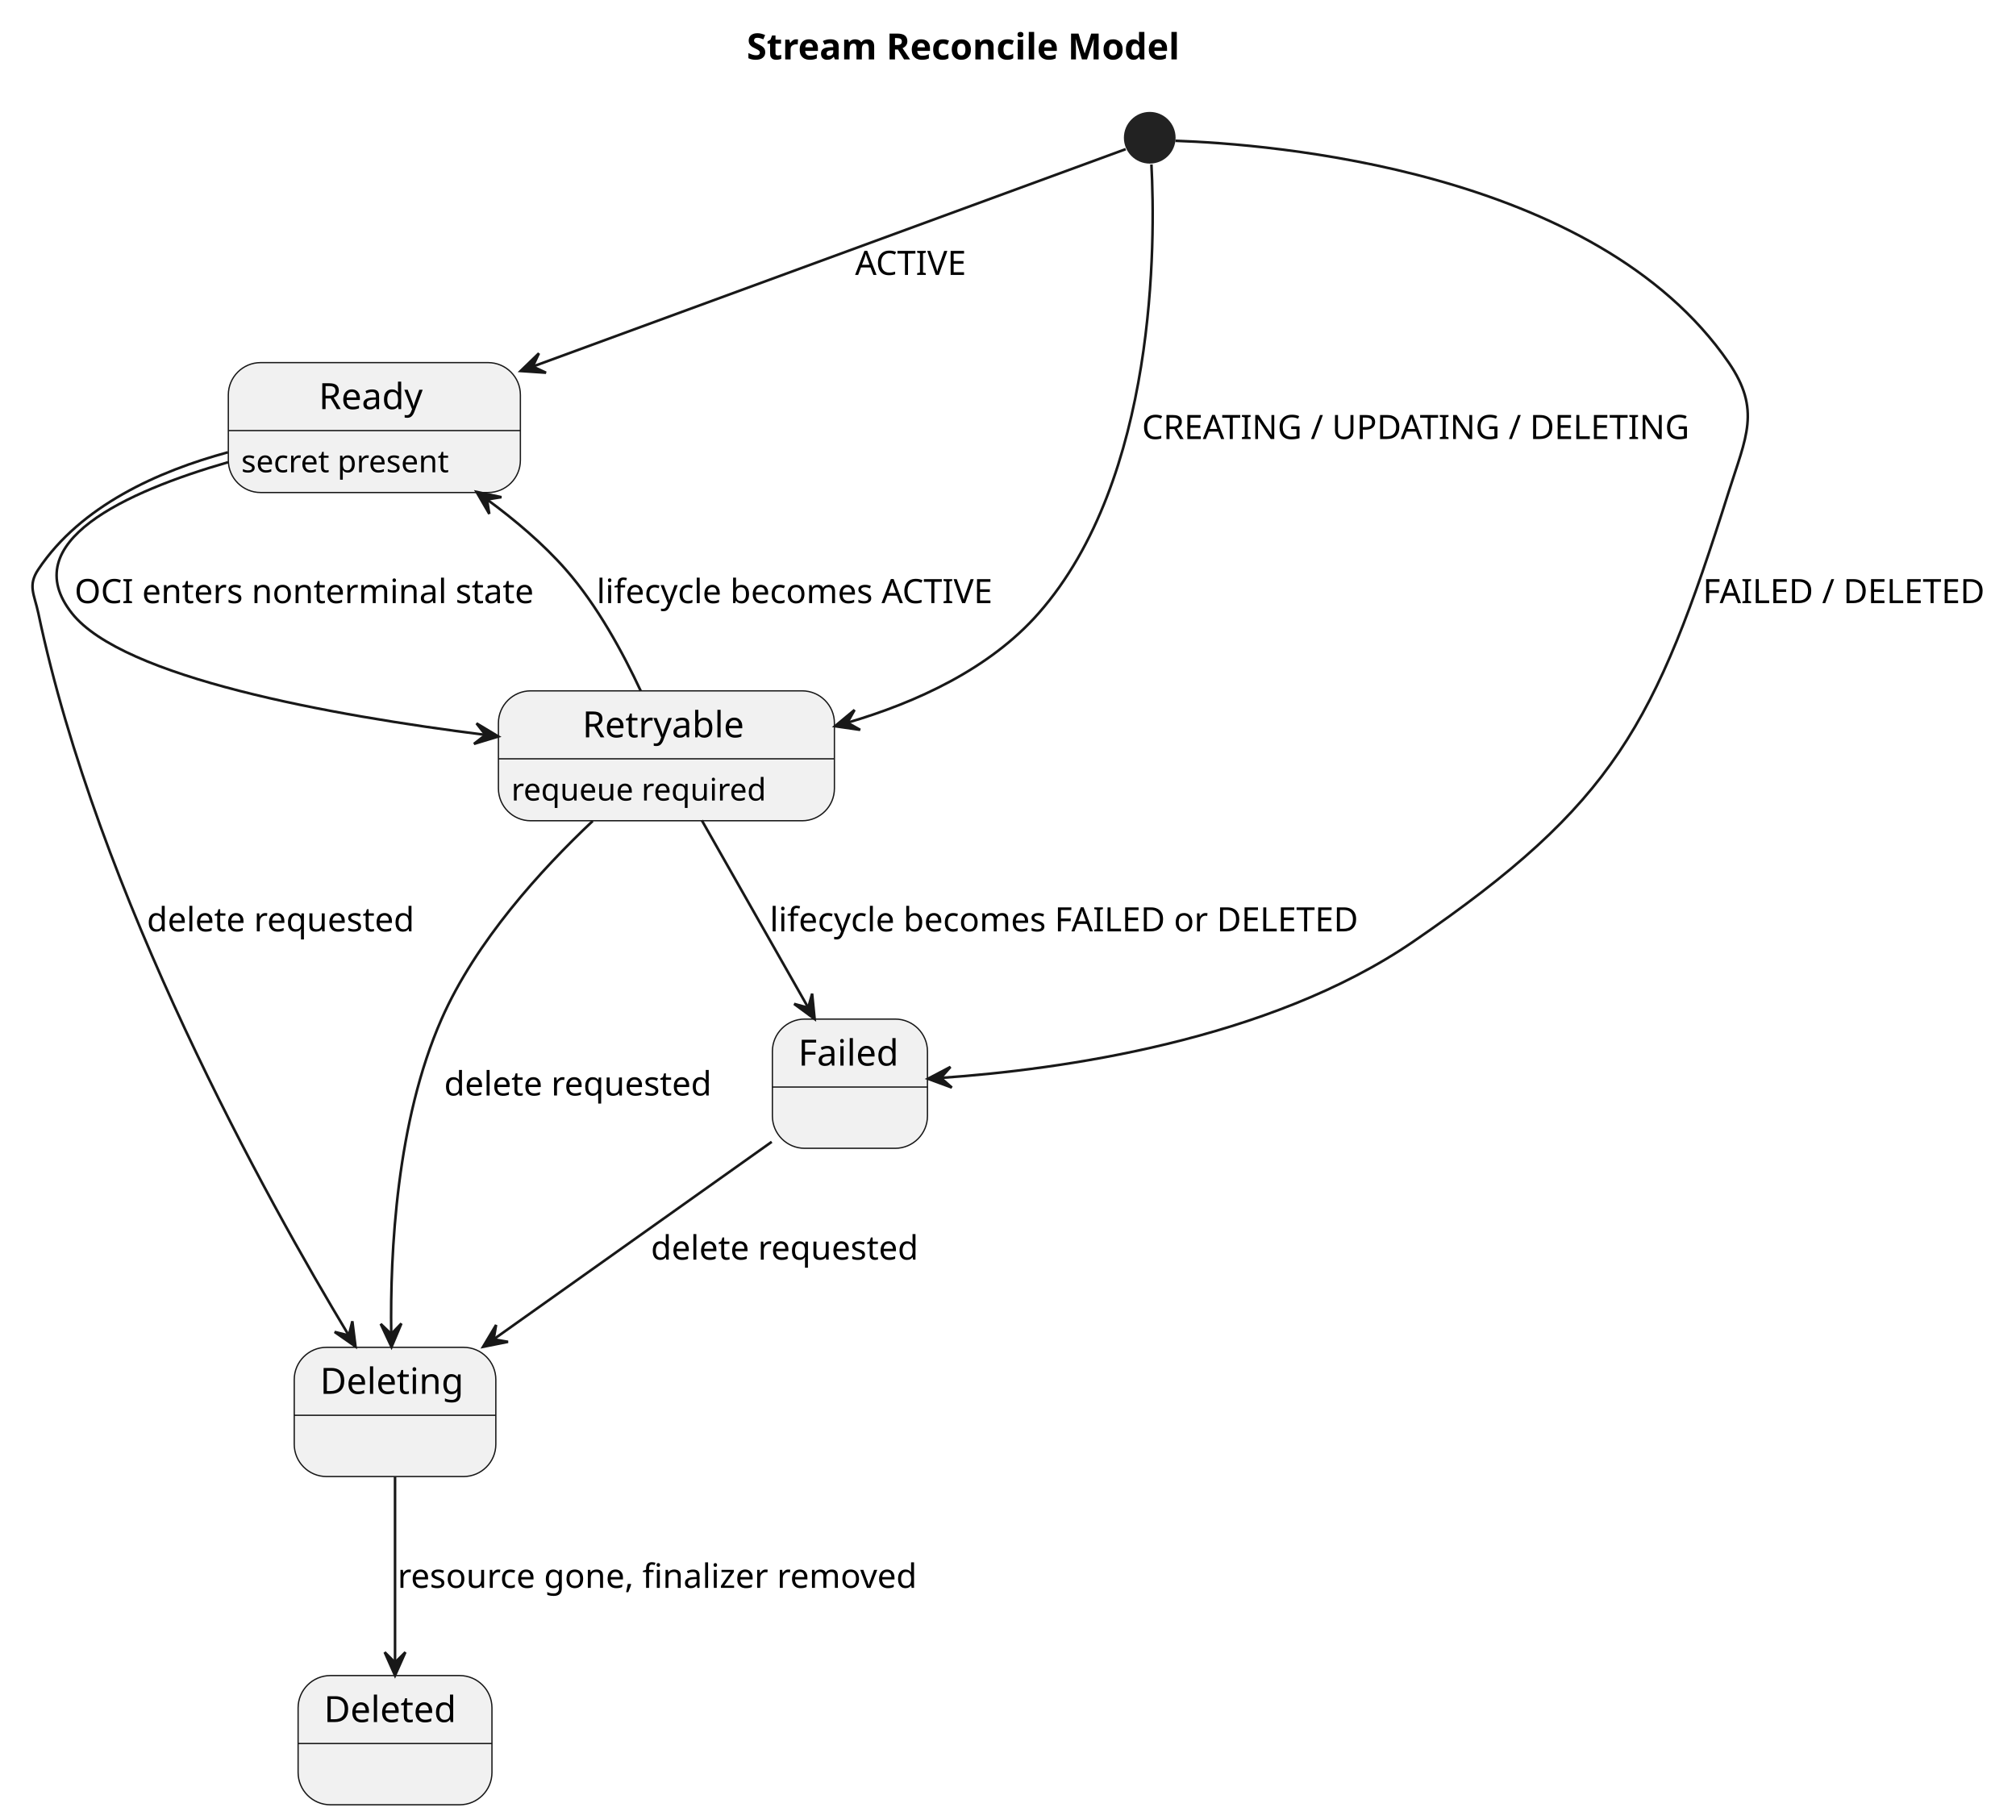
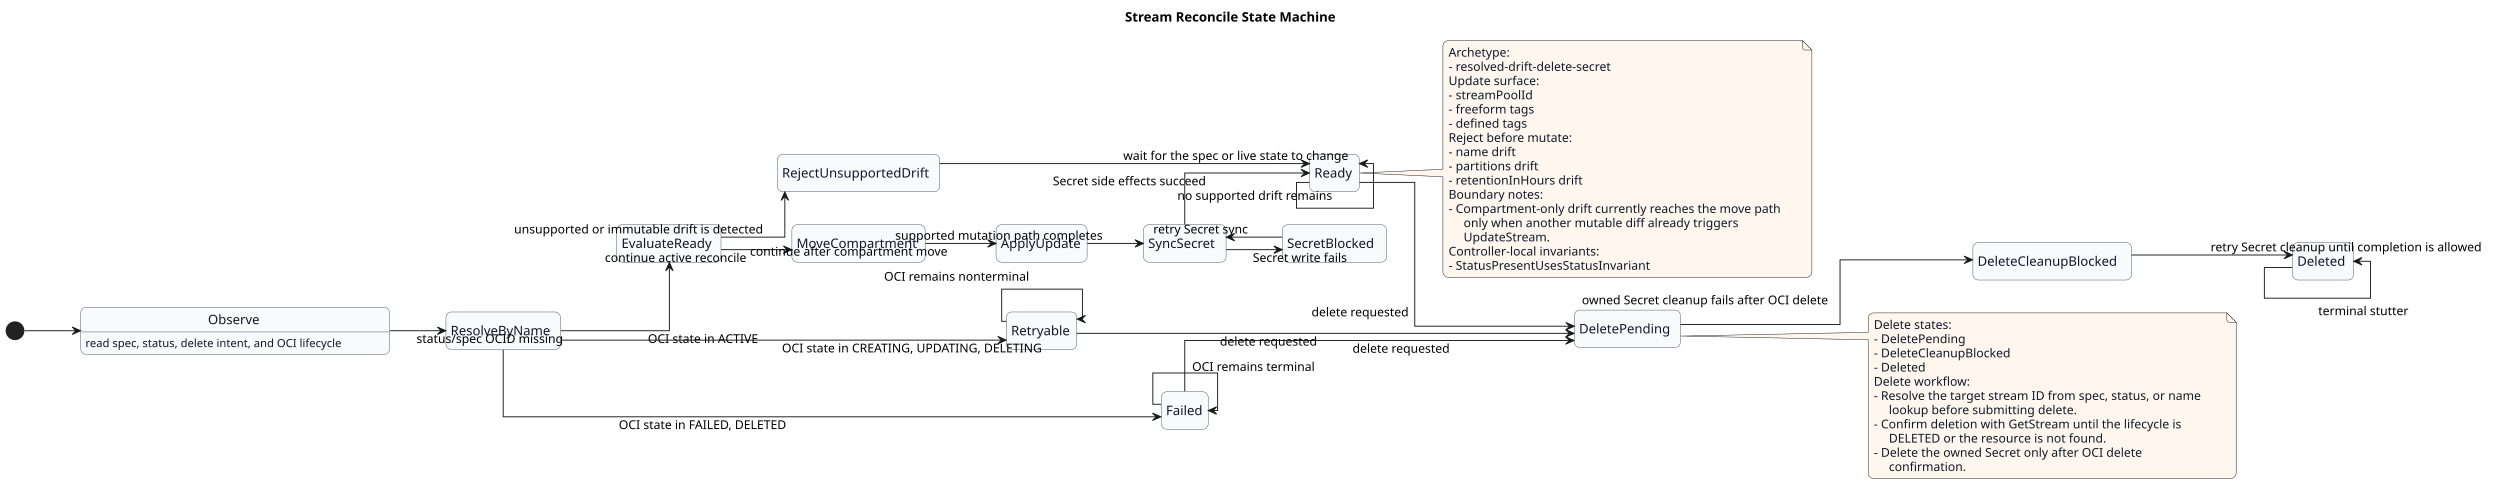
- <svg xmlns="http://www.w3.org/2000/svg" contentStyleType="text/css" height="704px" preserveAspectRatio="none" style="width:780px;height:704px;background:#FFFFFF;" version="1.1" viewBox="0 0 780 704" width="780px" zoomAndPan="magnify">
+ <svg xmlns="http://www.w3.org/2000/svg" contentStyleType="text/css" height="516px" preserveAspectRatio="none" style="width:2663px;height:516px;background:#FFFFFF;" version="1.1" viewBox="0 0 2663 516" width="2663px" zoomAndPan="magnify">
  <defs />
  <g>
-     <text fill="#000000" font-family="sans-serif" font-size="14" font-weight="bold" lengthAdjust="spacing" textLength="189" x="288.92" y="22.995">Stream Reconcile Model</text>
-     <ellipse cx="444.84" cy="53.297" fill="#222222" rx="10" ry="10" style="stroke:none;stroke-width:1.0;" />
-     <g id="Ready">
-       <rect fill="#F1F1F1" height="50.266" rx="12.5" ry="12.5" style="stroke:#181818;stroke-width:0.5;" width="113" x="88.34" y="140.297" />
-       <line style="stroke:#181818;stroke-width:0.5;" x1="88.34" x2="201.34" y1="166.594" y2="166.594" />
-       <text fill="#000000" font-family="sans-serif" font-size="14" lengthAdjust="spacing" textLength="43" x="123.34" y="158.292">Ready</text>
-       <text fill="#000000" font-family="sans-serif" font-size="12" lengthAdjust="spacing" textLength="93" x="93.34" y="182.732">secret present</text>
+     <text fill="#000000" font-family="sans-serif" font-size="14" font-weight="bold" lengthAdjust="spacing" textLength="253" x="1198.375" y="22.995">Stream Reconcile State Machine</text>
+     <ellipse cx="16" cy="352.297" fill="#222222" rx="10" ry="10" style="stroke:none;stroke-width:1.0;" />
+     <g id="Observe">
+       <rect fill="#F8FAFC" height="50.266" rx="6" ry="6" style="stroke:#475569;stroke-width:0.5;" width="329" x="86" y="327.297" />
+       <line style="stroke:#475569;stroke-width:0.5;" x1="86" x2="415" y1="353.594" y2="353.594" />
+       <text fill="#0F172A" font-family="sans-serif" font-size="14" lengthAdjust="spacing" textLength="58" x="221.5" y="345.292">Observe</text>
+       <text fill="#0F172A" font-family="sans-serif" font-size="12" lengthAdjust="spacing" textLength="309" x="91" y="369.732">read spec, status, delete intent, and OCI lifecycle</text>
    </g>
-     <g id="Retryable">
-       <rect fill="#F1F1F1" height="50.266" rx="12.5" ry="12.5" style="stroke:#181818;stroke-width:0.5;" width="130" x="192.84" y="267.297" />
-       <line style="stroke:#181818;stroke-width:0.5;" x1="192.84" x2="322.84" y1="293.594" y2="293.594" />
-       <text fill="#000000" font-family="sans-serif" font-size="14" lengthAdjust="spacing" textLength="65" x="225.34" y="285.292">Retryable</text>
-       <text fill="#000000" font-family="sans-serif" font-size="12" lengthAdjust="spacing" textLength="110" x="197.84" y="309.732">requeue required</text>
+     <rect fill="#F8FAFC" height="40" rx="6" ry="6" style="stroke:#475569;stroke-width:0.5;" width="122" x="475" y="332.297" />
+     <text fill="#0F172A" font-family="sans-serif" font-size="14" lengthAdjust="spacing" textLength="112" x="480" y="357.144">ResolveByName</text>
+     <rect fill="#F8FAFC" height="40" rx="6" ry="6" style="stroke:#475569;stroke-width:0.5;" width="111" x="657" y="239.297" />
+     <text fill="#0F172A" font-family="sans-serif" font-size="14" lengthAdjust="spacing" textLength="101" x="662" y="264.144">EvaluateReady</text>
+     <rect fill="#F8FAFC" height="40" rx="6" ry="6" style="stroke:#475569;stroke-width:0.5;" width="75" x="1072" y="332.297" />
+     <text fill="#0F172A" font-family="sans-serif" font-size="14" lengthAdjust="spacing" textLength="65" x="1077" y="357.144">Retryable</text>
+     <rect fill="#F8FAFC" height="40" rx="6" ry="6" style="stroke:#475569;stroke-width:0.5;" width="50" x="1237" y="417.297" />
+     <text fill="#0F172A" font-family="sans-serif" font-size="14" lengthAdjust="spacing" textLength="40" x="1242" y="442.144">Failed</text>
+     <rect fill="#F8FAFC" height="40" rx="6" ry="6" style="stroke:#475569;stroke-width:0.5;" width="173" x="828" y="164.297" />
+     <text fill="#0F172A" font-family="sans-serif" font-size="14" lengthAdjust="spacing" textLength="163" x="833" y="189.144">RejectUnsupportedDrift</text>
+     <rect fill="#F8FAFC" height="40" rx="6" ry="6" style="stroke:#475569;stroke-width:0.5;" width="53" x="1395" y="164.297" />
+     <text fill="#0F172A" font-family="sans-serif" font-size="14" lengthAdjust="spacing" textLength="43" x="1400" y="189.144">Ready</text>
+     <rect fill="#F8FAFC" height="40" rx="6" ry="6" style="stroke:#475569;stroke-width:0.5;" width="142" x="843.5" y="239.297" />
+     <text fill="#0F172A" font-family="sans-serif" font-size="14" lengthAdjust="spacing" textLength="132" x="848.5" y="264.144">MoveCompartment</text>
+     <rect fill="#F8FAFC" height="40" rx="6" ry="6" style="stroke:#475569;stroke-width:0.5;" width="97" x="1061" y="239.297" />
+     <text fill="#0F172A" font-family="sans-serif" font-size="14" lengthAdjust="spacing" textLength="87" x="1066" y="264.144">ApplyUpdate</text>
+     <rect fill="#F8FAFC" height="40" rx="6" ry="6" style="stroke:#475569;stroke-width:0.5;" width="88" x="1218" y="239.297" />
+     <text fill="#0F172A" font-family="sans-serif" font-size="14" lengthAdjust="spacing" textLength="78" x="1223" y="264.144">SyncSecret</text>
+     <rect fill="#F8FAFC" height="40" rx="6" ry="6" style="stroke:#475569;stroke-width:0.5;" width="111" x="1366" y="239.297" />
+     <text fill="#0F172A" font-family="sans-serif" font-size="14" lengthAdjust="spacing" textLength="101" x="1371" y="264.144">SecretBlocked</text>
+     <rect fill="#F8FAFC" height="40" rx="6" ry="6" style="stroke:#475569;stroke-width:0.5;" width="113" x="1677" y="330.297" />
+     <text fill="#0F172A" font-family="sans-serif" font-size="14" lengthAdjust="spacing" textLength="103" x="1682" y="355.144">DeletePending</text>
+     <rect fill="#F8FAFC" height="40" rx="6" ry="6" style="stroke:#475569;stroke-width:0.5;" width="169" x="2101.5" y="258.297" />
+     <text fill="#0F172A" font-family="sans-serif" font-size="14" lengthAdjust="spacing" textLength="159" x="2106.5" y="283.144">DeleteCleanupBlocked</text>
+     <rect fill="#F8FAFC" height="40" rx="6" ry="6" style="stroke:#475569;stroke-width:0.5;" width="65" x="2442" y="258.297" />
+     <text fill="#0F172A" font-family="sans-serif" font-size="14" lengthAdjust="spacing" textLength="55" x="2447" y="283.144">Deleted</text>
+     <g id="elem_GMN39">
+       <path d="M1537,49.297 L1537,180.297 L1448.1,184.297 L1537,188.297 L1537,289.422 A6,6 0 0 0 1543,295.422 L1924,295.422 A6,6 0 0 0 1930,289.422 L1930,53.297 L1920,43.297 L1543,43.297 A6,6 0 0 0 1537,49.297 " fill="#FFF7ED" style="stroke:#181818;stroke-width:0.5;" />
+       <path d="M1920,43.297 L1920,50.297 A3,3 0 0 0 1923,53.297 L1930,53.297 L1920,43.297 " fill="#FFF7ED" style="stroke:#181818;stroke-width:0.5;" />
+       <text fill="#0F172A" font-family="sans-serif" font-size="13" lengthAdjust="spacing" textLength="69" x="1543" y="60.364">Archetype:</text>
+       <text fill="#0F172A" font-family="sans-serif" font-size="13" lengthAdjust="spacing" textLength="183" x="1543" y="75.497">- resolved-drift-delete-secret</text>
+       <text fill="#0F172A" font-family="sans-serif" font-size="13" lengthAdjust="spacing" textLength="102" x="1543" y="90.629">Update surface:</text>
+       <text fill="#0F172A" font-family="sans-serif" font-size="13" lengthAdjust="spacing" textLength="93" x="1543" y="105.762">- streamPoolId</text>
+       <text fill="#0F172A" font-family="sans-serif" font-size="13" lengthAdjust="spacing" textLength="96" x="1543" y="120.895">- freeform tags</text>
+       <text fill="#0F172A" font-family="sans-serif" font-size="13" lengthAdjust="spacing" textLength="88" x="1543" y="136.028">- defined tags</text>
+       <text fill="#0F172A" font-family="sans-serif" font-size="13" lengthAdjust="spacing" textLength="139" x="1543" y="151.161">Reject before mutate:</text>
+       <text fill="#0F172A" font-family="sans-serif" font-size="13" lengthAdjust="spacing" textLength="75" x="1543" y="166.293">- name drift</text>
+       <text fill="#0F172A" font-family="sans-serif" font-size="13" lengthAdjust="spacing" textLength="98" x="1543" y="181.426">- partitions drift</text>
+       <text fill="#0F172A" font-family="sans-serif" font-size="13" lengthAdjust="spacing" textLength="145" x="1543" y="196.559">- retentionInHours drift</text>
+       <text fill="#0F172A" font-family="sans-serif" font-size="13" lengthAdjust="spacing" textLength="105" x="1543" y="211.692">Boundary notes:</text>
+       <text fill="#0F172A" font-family="sans-serif" font-size="13" lengthAdjust="spacing" textLength="372" x="1543" y="226.825">- Compartment-only drift currently reaches the move path</text>
+       <text fill="#0F172A" font-family="sans-serif" font-size="13" lengthAdjust="spacing" textLength="301" x="1559" y="241.958">only when another mutable diff already triggers</text>
+       <text fill="#0F172A" font-family="sans-serif" font-size="13" lengthAdjust="spacing" textLength="99" x="1559" y="257.09">UpdateStream.</text>
+       <text fill="#0F172A" font-family="sans-serif" font-size="13" lengthAdjust="spacing" textLength="166" x="1543" y="272.223">Controller-local invariants:</text>
+       <text fill="#0F172A" font-family="sans-serif" font-size="13" lengthAdjust="spacing" textLength="229" x="1543" y="287.356">- StatusPresentUsesStatusInvariant</text>
    </g>
-     <g id="Failed">
-       <rect fill="#F1F1F1" height="50" rx="12.5" ry="12.5" style="stroke:#181818;stroke-width:0.5;" width="60" x="298.84" y="394.297" />
-       <line style="stroke:#181818;stroke-width:0.5;" x1="298.84" x2="358.84" y1="420.594" y2="420.594" />
-       <text fill="#000000" font-family="sans-serif" font-size="14" lengthAdjust="spacing" textLength="40" x="308.84" y="412.292">Failed</text>
+     <g id="elem_GMN42">
+       <path d="M1990,339.297 L1990,353.967 L1790.35,357.967 L1990,361.967 L1990,503.758 A6,6 0 0 0 1996,509.758 L2376,509.758 A6,6 0 0 0 2382,503.758 L2382,343.297 L2372,333.297 L1996,333.297 A6,6 0 0 0 1990,339.297 " fill="#FFF7ED" style="stroke:#181818;stroke-width:0.5;" />
+       <path d="M2372,333.297 L2372,340.297 A3,3 0 0 0 2375,343.297 L2382,343.297 L2372,333.297 " fill="#FFF7ED" style="stroke:#181818;stroke-width:0.5;" />
+       <text fill="#0F172A" font-family="sans-serif" font-size="13" lengthAdjust="spacing" textLength="90" x="1996" y="350.364">Delete states:</text>
+       <text fill="#0F172A" font-family="sans-serif" font-size="13" lengthAdjust="spacing" textLength="102" x="1996" y="365.497">- DeletePending</text>
+       <text fill="#0F172A" font-family="sans-serif" font-size="13" lengthAdjust="spacing" textLength="153" x="1996" y="380.629">- DeleteCleanupBlocked</text>
+       <text fill="#0F172A" font-family="sans-serif" font-size="13" lengthAdjust="spacing" textLength="59" x="1996" y="395.762">- Deleted</text>
+       <text fill="#0F172A" font-family="sans-serif" font-size="13" lengthAdjust="spacing" textLength="103" x="1996" y="410.895">Delete workflow:</text>
+       <text fill="#0F172A" font-family="sans-serif" font-size="13" lengthAdjust="spacing" textLength="371" x="1996" y="426.028">- Resolve the target stream ID from spec, status, or name</text>
+       <text fill="#0F172A" font-family="sans-serif" font-size="13" lengthAdjust="spacing" textLength="207" x="2012" y="441.161">lookup before submitting delete.</text>
+       <text fill="#0F172A" font-family="sans-serif" font-size="13" lengthAdjust="spacing" textLength="342" x="1996" y="456.293">- Confirm deletion with GetStream until the lifecycle is</text>
+       <text fill="#0F172A" font-family="sans-serif" font-size="13" lengthAdjust="spacing" textLength="243" x="2012" y="471.426">DELETED or the resource is not found.</text>
+       <text fill="#0F172A" font-family="sans-serif" font-size="13" lengthAdjust="spacing" textLength="301" x="1996" y="486.559">- Delete the owned Secret only after OCI delete</text>
+       <text fill="#0F172A" font-family="sans-serif" font-size="13" lengthAdjust="spacing" textLength="84" x="2012" y="501.692">confirmation.</text>
    </g>
-     <g id="Deleting">
-       <rect fill="#F1F1F1" height="50" rx="12.5" ry="12.5" style="stroke:#181818;stroke-width:0.5;" width="78" x="113.84" y="521.297" />
-       <line style="stroke:#181818;stroke-width:0.5;" x1="113.84" x2="191.84" y1="547.594" y2="547.594" />
-       <text fill="#000000" font-family="sans-serif" font-size="14" lengthAdjust="spacing" textLength="58" x="123.84" y="539.292">Deleting</text>
+     <g id="link_*start_Observe">
+       <path d="M26.08,352.297 C26.08,352.297 80.84,352.297 80.84,352.297 " fill="none" id="*start-to-Observe" style="stroke:#181818;stroke-width:1.0;" />
+       <polygon fill="#181818" points="85.84,352.297,76.84,348.297,80.84,352.297,76.84,356.297,85.84,352.297" style="stroke:#181818;stroke-width:1.0;" />
    </g>
-     <g id="Deleted">
-       <rect fill="#F1F1F1" height="50" rx="12.5" ry="12.5" style="stroke:#181818;stroke-width:0.5;" width="75" x="115.34" y="648.297" />
-       <line style="stroke:#181818;stroke-width:0.5;" x1="115.34" x2="190.34" y1="674.594" y2="674.594" />
-       <text fill="#000000" font-family="sans-serif" font-size="14" lengthAdjust="spacing" textLength="55" x="125.34" y="666.292">Deleted</text>
+     <g id="link_Observe_ResolveByName">
+       <path d="M415.34,352.297 C415.34,352.297 469.86,352.297 469.86,352.297 " fill="none" id="Observe-to-ResolveByName" style="stroke:#181818;stroke-width:1.0;" />
+       <polygon fill="#181818" points="474.86,352.297,465.86,348.297,469.86,352.297,465.86,356.297,474.86,352.297" style="stroke:#181818;stroke-width:1.0;" />
+       <text fill="#000000" font-family="sans-serif" font-size="13" lengthAdjust="spacing" textLength="163" x="443.6" y="365.364">status/spec OCID missing</text>
    </g>
-     <g id="link_*start_Ready">
-       <path d="M435.53,57.707 C401.37,70.237 280.99,114.377 206.28,141.767 " fill="none" id="*start-to-Ready" style="stroke:#181818;stroke-width:1.0;" />
-       <polygon fill="#181818" points="201.43,143.547,211.256,144.211,206.126,141.829,208.508,136.698,201.43,143.547" style="stroke:#181818;stroke-width:1.0;" />
-       <text fill="#000000" font-family="sans-serif" font-size="13" lengthAdjust="spacing" textLength="45" x="330.84" y="106.364">ACTIVE</text>
+     <g id="link_ResolveByName_EvaluateReady">
+       <path d="M597.41,352.297 C648.53,352.297 713,352.297 713,352.297 C713,352.297 713,284.477 713,284.477 " fill="none" id="ResolveByName-to-EvaluateReady" style="stroke:#181818;stroke-width:1.0;" />
+       <polygon fill="#181818" points="713,279.477,709,288.477,713,284.477,717,288.477,713,279.477" style="stroke:#181818;stroke-width:1.0;" />
+       <text fill="#000000" font-family="sans-serif" font-size="13" lengthAdjust="spacing" textLength="123" x="690.11" y="365.364">OCI state in ACTIVE</text>
    </g>
-     <g id="link_*start_Retryable">
-       <path d="M445.49,63.637 C447.03,93.077 447.75,185.097 401.84,237.297 C382.91,258.817 354.55,271.777 327.98,279.587 " fill="none" id="*start-to-Retryable" style="stroke:#181818;stroke-width:1.0;" />
-       <polygon fill="#181818" points="323.05,280.977,332.798,282.385,327.862,279.62,330.627,274.685,323.05,280.977" style="stroke:#181818;stroke-width:1.0;" />
-       <text fill="#000000" font-family="sans-serif" font-size="13" lengthAdjust="spacing" textLength="218" x="441.84" y="169.864">CREATING / UPDATING / DELETING</text>
+     <g id="link_ResolveByName_Retryable">
+       <path d="M597.1,362.297 C597.1,362.297 1066.75,362.297 1066.75,362.297 " fill="none" id="ResolveByName-to-Retryable" style="stroke:#181818;stroke-width:1.0;" />
+       <polygon fill="#181818" points="1071.75,362.297,1062.75,358.297,1066.75,362.297,1062.75,366.297,1071.75,362.297" style="stroke:#181818;stroke-width:1.0;" />
+       <text fill="#000000" font-family="sans-serif" font-size="13" lengthAdjust="spacing" textLength="288" x="832.93" y="375.364">OCI state in CREATING, UPDATING, DELETING</text>
    </g>
-     <g id="link_*start_Failed">
-       <path d="M454.78,54.477 C491.13,55.717 617.4,65.457 668.84,140.297 C681.42,158.607 675.53,169.107 668.84,190.297 C640.41,280.367 624.73,310.887 546.84,364.297 C490.79,402.727 410.02,413.857 364.16,417.047 " fill="none" id="*start-to-Failed" style="stroke:#181818;stroke-width:1.0;" />
-       <polygon fill="#181818" points="359.02,417.387,368.264,420.786,364.009,417.058,367.738,412.804,359.02,417.387" style="stroke:#181818;stroke-width:1.0;" />
-       <text fill="#000000" font-family="sans-serif" font-size="13" lengthAdjust="spacing" textLength="114" x="658.84" y="233.364">FAILED / DELETED</text>
+     <g id="link_ResolveByName_Failed">
+       <path d="M536,372.637 C536,399.647 536,443.967 536,443.967 C536,443.967 1231.59,443.967 1231.59,443.967 " fill="none" id="ResolveByName-to-Failed" style="stroke:#181818;stroke-width:1.0;" />
+       <polygon fill="#181818" points="1236.59,443.967,1227.59,439.967,1231.59,443.967,1227.59,447.967,1236.59,443.967" style="stroke:#181818;stroke-width:1.0;" />
+       <text fill="#000000" font-family="sans-serif" font-size="13" lengthAdjust="spacing" textLength="188" x="659.13" y="457.034">OCI state in FAILED, DELETED</text>
    </g>
-     <g id="link_Ready_Retryable">
-       <path d="M88.28,178.827 C48.51,190.317 6,209.737 27.84,237.297 C47.57,262.197 127.62,276.737 187.78,284.327 " fill="none" id="Ready-to-Retryable" style="stroke:#181818;stroke-width:1.0;" />
-       <polygon fill="#181818" points="192.81,284.957,184.37,279.88,187.848,284.342,183.386,287.82,192.81,284.957" style="stroke:#181818;stroke-width:1.0;" />
-       <text fill="#000000" font-family="sans-serif" font-size="13" lengthAdjust="spacing" textLength="185" x="28.84" y="233.364">OCI enters nonterminal state</text>
+     <g id="link_EvaluateReady_RejectUnsupportedDrift">
+       <path d="M768.11,252.627 C800.89,252.627 836,252.627 836,252.627 C836,252.627 836,209.427 836,209.427 " fill="none" id="EvaluateReady-to-RejectUnsupportedDrift" style="stroke:#181818;stroke-width:1.0;" />
+       <polygon fill="#181818" points="836,204.427,832,213.427,836,209.427,840,213.427,836,204.427" style="stroke:#181818;stroke-width:1.0;" />
+       <text fill="#000000" font-family="sans-serif" font-size="13" lengthAdjust="spacing" textLength="275" x="547.65" y="248.694">unsupported or immutable drift is detected</text>
    </g>
-     <g id="link_Retryable_Ready">
-       <path d="M247.88,267.277 C241.08,252.677 231.1,234.237 218.84,220.297 C210.12,210.387 199.28,201.227 188.61,193.377 " fill="none" id="Retryable-to-Ready" style="stroke:#181818;stroke-width:1.0;" />
-       <polygon fill="#181818" points="184.37,190.317,189.312,198.836,188.419,193.25,194.005,192.357,184.37,190.317" style="stroke:#181818;stroke-width:1.0;" />
-       <text fill="#000000" font-family="sans-serif" font-size="13" lengthAdjust="spacing" textLength="162" x="230.84" y="233.364">lifecycle becomes ACTIVE</text>
+     <g id="link_RejectUnsupportedDrift_Ready">
+       <path d="M1001.08,174.297 C1001.08,174.297 1389.85,174.297 1389.85,174.297 " fill="none" id="RejectUnsupportedDrift-to-Ready" style="stroke:#181818;stroke-width:1.0;" />
+       <polygon fill="#181818" points="1394.85,174.297,1385.85,170.297,1389.85,174.297,1385.85,178.297,1394.85,174.297" style="stroke:#181818;stroke-width:1.0;" />
+       <text fill="#000000" font-family="sans-serif" font-size="13" lengthAdjust="spacing" textLength="252" x="1196.46" y="170.364">wait for the spec or live state to change</text>
    </g>
-     <g id="link_Retryable_Failed">
-       <path d="M271.53,317.397 C283.26,338.067 300.2,367.867 312.61,389.727 " fill="none" id="Retryable-to-Failed" style="stroke:#181818;stroke-width:1.0;" />
-       <polygon fill="#181818" points="315.19,394.267,314.215,384.466,312.717,389.921,307.262,388.423,315.19,394.267" style="stroke:#181818;stroke-width:1.0;" />
-       <text fill="#000000" font-family="sans-serif" font-size="13" lengthAdjust="spacing" textLength="240" x="297.84" y="360.364">lifecycle becomes FAILED or DELETED</text>
+     <g id="link_EvaluateReady_MoveCompartment">
+       <path d="M768.23,265.967 C768.23,265.967 838.4,265.967 838.4,265.967 " fill="none" id="EvaluateReady-to-MoveCompartment" style="stroke:#181818;stroke-width:1.0;" />
+       <polygon fill="#181818" points="843.4,265.967,834.4,261.967,838.4,265.967,834.4,269.967,843.4,265.967" style="stroke:#181818;stroke-width:1.0;" />
+       <text fill="#000000" font-family="sans-serif" font-size="13" lengthAdjust="spacing" textLength="158" x="644.32" y="279.034">continue active reconcile</text>
    </g>
-     <g id="link_Ready_Deleting">
-       <path d="M88.21,174.987 C61.19,182.297 31.25,195.697 14.84,220.297 C10.64,226.577 13.28,229.907 14.84,237.297 C37.87,346.597 103.13,463.917 134.95,516.697 " fill="none" id="Ready-to-Deleting" style="stroke:#181818;stroke-width:1.0;" />
-       <polygon fill="#181818" points="137.55,520.987,136.326,511.214,134.967,516.706,129.476,515.347,137.55,520.987" style="stroke:#181818;stroke-width:1.0;" />
-       <text fill="#000000" font-family="sans-serif" font-size="13" lengthAdjust="spacing" textLength="109" x="56.84" y="360.364">delete requested</text>
+     <g id="link_MoveCompartment_ApplyUpdate">
+       <path d="M985.73,259.297 C985.73,259.297 1055.99,259.297 1055.99,259.297 " fill="none" id="MoveCompartment-to-ApplyUpdate" style="stroke:#181818;stroke-width:1.0;" />
+       <polygon fill="#181818" points="1060.99,259.297,1051.99,255.297,1055.99,259.297,1051.99,263.297,1060.99,259.297" style="stroke:#181818;stroke-width:1.0;" />
+       <text fill="#000000" font-family="sans-serif" font-size="13" lengthAdjust="spacing" textLength="221" x="798.86" y="272.364">continue after compartment move</text>
    </g>
-     <g id="link_Retryable_Deleting">
-       <path d="M229.32,317.657 C209.4,336.437 184.08,364.217 170.84,394.297 C153.43,433.807 150.92,484.467 151.37,515.897 " fill="none" id="Retryable-to-Deleting" style="stroke:#181818;stroke-width:1.0;" />
-       <polygon fill="#181818" points="151.48,521.157,155.299,512.079,151.38,516.158,147.301,512.239,151.48,521.157" style="stroke:#181818;stroke-width:1.0;" />
-       <text fill="#000000" font-family="sans-serif" font-size="13" lengthAdjust="spacing" textLength="109" x="171.84" y="423.864">delete requested</text>
+     <g id="link_ApplyUpdate_SyncSecret">
+       <path d="M1158.17,259.297 C1158.17,259.297 1212.92,259.297 1212.92,259.297 " fill="none" id="ApplyUpdate-to-SyncSecret" style="stroke:#181818;stroke-width:1.0;" />
+       <polygon fill="#181818" points="1217.92,259.297,1208.92,255.297,1212.92,259.297,1208.92,263.297,1217.92,259.297" style="stroke:#181818;stroke-width:1.0;" />
+       <text fill="#000000" font-family="sans-serif" font-size="13" lengthAdjust="spacing" textLength="231" x="953.55" y="255.364">supported mutation path completes</text>
    </g>
-     <g id="link_Failed_Deleting">
-       <path d="M298.58,441.787 C268.86,462.897 223.4,495.177 191.16,518.077 " fill="none" id="Failed-to-Deleting" style="stroke:#181818;stroke-width:1.0;" />
-       <polygon fill="#181818" points="186.9,521.097,196.559,519.172,190.984,518.212,191.944,512.638,186.9,521.097" style="stroke:#181818;stroke-width:1.0;" />
-       <text fill="#000000" font-family="sans-serif" font-size="13" lengthAdjust="spacing" textLength="109" x="251.84" y="487.364">delete requested</text>
+     <g id="link_SyncSecret_SecretBlocked">
+       <path d="M1306.01,265.967 C1306.01,265.967 1360.94,265.967 1360.94,265.967 " fill="none" id="SyncSecret-to-SecretBlocked" style="stroke:#181818;stroke-width:1.0;" />
+       <polygon fill="#181818" points="1365.94,265.967,1356.94,261.967,1360.94,265.967,1356.94,269.967,1365.94,265.967" style="stroke:#181818;stroke-width:1.0;" />
+       <text fill="#000000" font-family="sans-serif" font-size="13" lengthAdjust="spacing" textLength="105" x="1334.48" y="279.034">Secret write fails</text>
    </g>
-     <g id="link_Deleting_Deleted">
-       <path d="M152.84,571.397 C152.84,591.887 152.84,621.377 152.84,643.177 " fill="none" id="Deleting-to-Deleted" style="stroke:#181818;stroke-width:1.0;" />
-       <polygon fill="#181818" points="152.84,648.267,156.84,639.267,152.84,643.267,148.84,639.267,152.84,648.267" style="stroke:#181818;stroke-width:1.0;" />
-       <text fill="#000000" font-family="sans-serif" font-size="13" lengthAdjust="spacing" textLength="210" x="153.84" y="614.364">resource gone, finalizer removed</text>
+     <g id="link_SecretBlocked_SyncSecret">
+       <path d="M1365.71,252.627 C1365.71,252.627 1311.2,252.627 1311.2,252.627 " fill="none" id="SecretBlocked-to-SyncSecret" style="stroke:#181818;stroke-width:1.0;" />
+       <polygon fill="#181818" points="1306.2,252.627,1315.2,256.627,1311.2,252.627,1315.2,248.627,1306.2,252.627" style="stroke:#181818;stroke-width:1.0;" />
+       <text fill="#000000" font-family="sans-serif" font-size="13" lengthAdjust="spacing" textLength="109" x="1228.46" y="248.694">retry Secret sync</text>
+     </g>
+     <g id="link_SyncSecret_Ready">
+       <path d="M1262,239.197 C1262,216.987 1262,184.297 1262,184.297 C1262,184.297 1389.8,184.297 1389.8,184.297 " fill="none" id="SyncSecret-to-Ready" style="stroke:#181818;stroke-width:1.0;" />
+       <polygon fill="#181818" points="1394.8,184.297,1385.8,180.297,1389.8,184.297,1385.8,188.297,1394.8,184.297" style="stroke:#181818;stroke-width:1.0;" />
+       <text fill="#000000" font-family="sans-serif" font-size="13" lengthAdjust="spacing" textLength="176" x="1121.45" y="197.364">Secret side effects succeed</text>
+     </g>
+     <g id="link_Ready_Ready">
+       <path d="M1394.71,194.297 C1387.18,194.297 1381,194.297 1381,194.297 C1381,194.297 1381,221.797 1381,221.797 C1381,221.797 1463,221.797 1463,221.797 C1463,221.797 1463,174.297 1463,174.297 C1463,174.297 1453.02,174.297 1453.02,174.297 " fill="none" id="Ready-to-Ready" style="stroke:#181818;stroke-width:1.0;" />
+       <polygon fill="#181818" points="1448.02,174.297,1457.02,178.297,1453.02,174.297,1457.02,170.297,1448.02,174.297" style="stroke:#181818;stroke-width:1.0;" />
+       <text fill="#000000" font-family="sans-serif" font-size="13" lengthAdjust="spacing" textLength="170" x="1254.14" y="212.864">no supported drift remains</text>
+     </g>
+     <g id="link_Retryable_Retryable">
+       <path d="M1071.88,342.297 C1068.89,342.297 1067,342.297 1067,342.297 C1067,342.297 1067,307.967 1067,307.967 C1067,307.967 1153,307.967 1153,307.967 C1153,307.967 1153,339.897 1153,339.897 C1153,339.897 1152.31,339.897 1152.31,339.897 " fill="none" id="Retryable-to-Retryable" style="stroke:#181818;stroke-width:1.0;" />
+       <polygon fill="#181818" points="1147.31,339.897,1156.31,343.897,1152.31,339.897,1156.31,335.897,1147.31,339.897" style="stroke:#181818;stroke-width:1.0;" />
+       <text fill="#000000" font-family="sans-serif" font-size="13" lengthAdjust="spacing" textLength="159" x="941.71" y="299.034">OCI remains nonterminal</text>
+     </g>
+     <g id="link_Failed_Failed">
+       <path d="M1236.93,430.627 C1231.84,430.627 1228,430.627 1228,430.627 C1228,430.627 1228,397.297 1228,397.297 C1228,397.297 1297,397.297 1297,397.297 C1297,397.297 1297,437.297 1297,437.297 C1297,437.297 1292.06,437.297 1292.06,437.297 " fill="none" id="Failed-to-Failed" style="stroke:#181818;stroke-width:1.0;" />
+       <polygon fill="#181818" points="1287.06,437.297,1296.06,441.297,1292.06,437.297,1296.06,433.297,1287.06,437.297" style="stroke:#181818;stroke-width:1.0;" />
+       <text fill="#000000" font-family="sans-serif" font-size="13" lengthAdjust="spacing" textLength="135" x="1269.83" y="395.114">OCI remains terminal</text>
+     </g>
+     <g id="link_Ready_DeletePending">
+       <path d="M1448.08,194.297 C1473.18,194.297 1507,194.297 1507,194.297 C1507,194.297 1507,347.497 1507,347.497 C1507,347.497 1671.93,347.497 1671.93,347.497 " fill="none" id="Ready-to-DeletePending" style="stroke:#181818;stroke-width:1.0;" />
+       <polygon fill="#181818" points="1676.93,347.497,1667.93,343.497,1671.93,347.497,1667.93,351.497,1676.93,347.497" style="stroke:#181818;stroke-width:1.0;" />
+       <text fill="#000000" font-family="sans-serif" font-size="13" lengthAdjust="spacing" textLength="109" x="1397" y="336.974">delete requested</text>
+     </g>
+     <g id="link_Retryable_DeletePending">
+       <path d="M1147.13,355.097 C1147.13,355.097 1671.73,355.097 1671.73,355.097 " fill="none" id="Retryable-to-DeletePending" style="stroke:#181818;stroke-width:1.0;" />
+       <polygon fill="#181818" points="1676.73,355.097,1667.73,351.097,1671.73,355.097,1667.73,359.097,1676.73,355.097" style="stroke:#181818;stroke-width:1.0;" />
+       <text fill="#000000" font-family="sans-serif" font-size="13" lengthAdjust="spacing" textLength="109" x="1299.43" y="368.164">delete requested</text>
+     </g>
+     <g id="link_Failed_DeletePending">
+       <path d="M1262,416.917 C1262,394.827 1262,362.697 1262,362.697 C1262,362.697 1671.63,362.697 1671.63,362.697 " fill="none" id="Failed-to-DeletePending" style="stroke:#181818;stroke-width:1.0;" />
+       <polygon fill="#181818" points="1676.63,362.697,1667.63,358.697,1671.63,362.697,1667.63,366.697,1676.63,362.697" style="stroke:#181818;stroke-width:1.0;" />
+       <text fill="#000000" font-family="sans-serif" font-size="13" lengthAdjust="spacing" textLength="109" x="1440.71" y="375.764">delete requested</text>
+     </g>
+     <g id="link_DeletePending_DeleteCleanupBlocked">
+       <path d="M1790.07,345.627 C1857.16,345.627 1960,345.627 1960,345.627 C1960,345.627 1960,276.797 1960,276.797 C1960,276.797 2096.2,276.797 2096.2,276.797 " fill="none" id="DeletePending-to-DeleteCleanupBlocked" style="stroke:#181818;stroke-width:1.0;" />
+       <polygon fill="#181818" points="2101.2,276.797,2092.2,272.797,2096.2,276.797,2092.2,280.797,2101.2,276.797" style="stroke:#181818;stroke-width:1.0;" />
+       <text fill="#000000" font-family="sans-serif" font-size="13" lengthAdjust="spacing" textLength="274" x="1685" y="324.144">owned Secret cleanup fails after OCI delete</text>
+     </g>
+     <g id="link_DeleteCleanupBlocked_Deleted">
+       <path d="M2270.61,271.627 C2270.61,271.627 2436.88,271.627 2436.88,271.627 " fill="none" id="DeleteCleanupBlocked-to-Deleted" style="stroke:#181818;stroke-width:1.0;" />
+       <polygon fill="#181818" points="2441.88,271.627,2432.88,267.627,2436.88,271.627,2432.88,275.627,2441.88,271.627" style="stroke:#181818;stroke-width:1.0;" />
+       <text fill="#000000" font-family="sans-serif" font-size="13" lengthAdjust="spacing" textLength="301" x="2354.75" y="267.694">retry Secret cleanup until completion is allowed</text>
+     </g>
+     <g id="link_Deleted_Deleted">
+       <path d="M2441.79,284.967 C2426.66,284.967 2412,284.967 2412,284.967 C2412,284.967 2412,317.627 2412,317.627 C2412,317.627 2525,317.627 2525,317.627 C2525,317.627 2525,278.297 2525,278.297 C2525,278.297 2512.05,278.297 2512.05,278.297 " fill="none" id="Deleted-to-Deleted" style="stroke:#181818;stroke-width:1.0;" />
+       <polygon fill="#181818" points="2507.05,278.297,2516.05,282.297,2512.05,278.297,2516.05,274.297,2507.05,278.297" style="stroke:#181818;stroke-width:1.0;" />
+       <text fill="#000000" font-family="sans-serif" font-size="13" lengthAdjust="spacing" textLength="100" x="2469.41" y="335.694">terminal stutter</text>
    </g>
  </g>
</svg>
